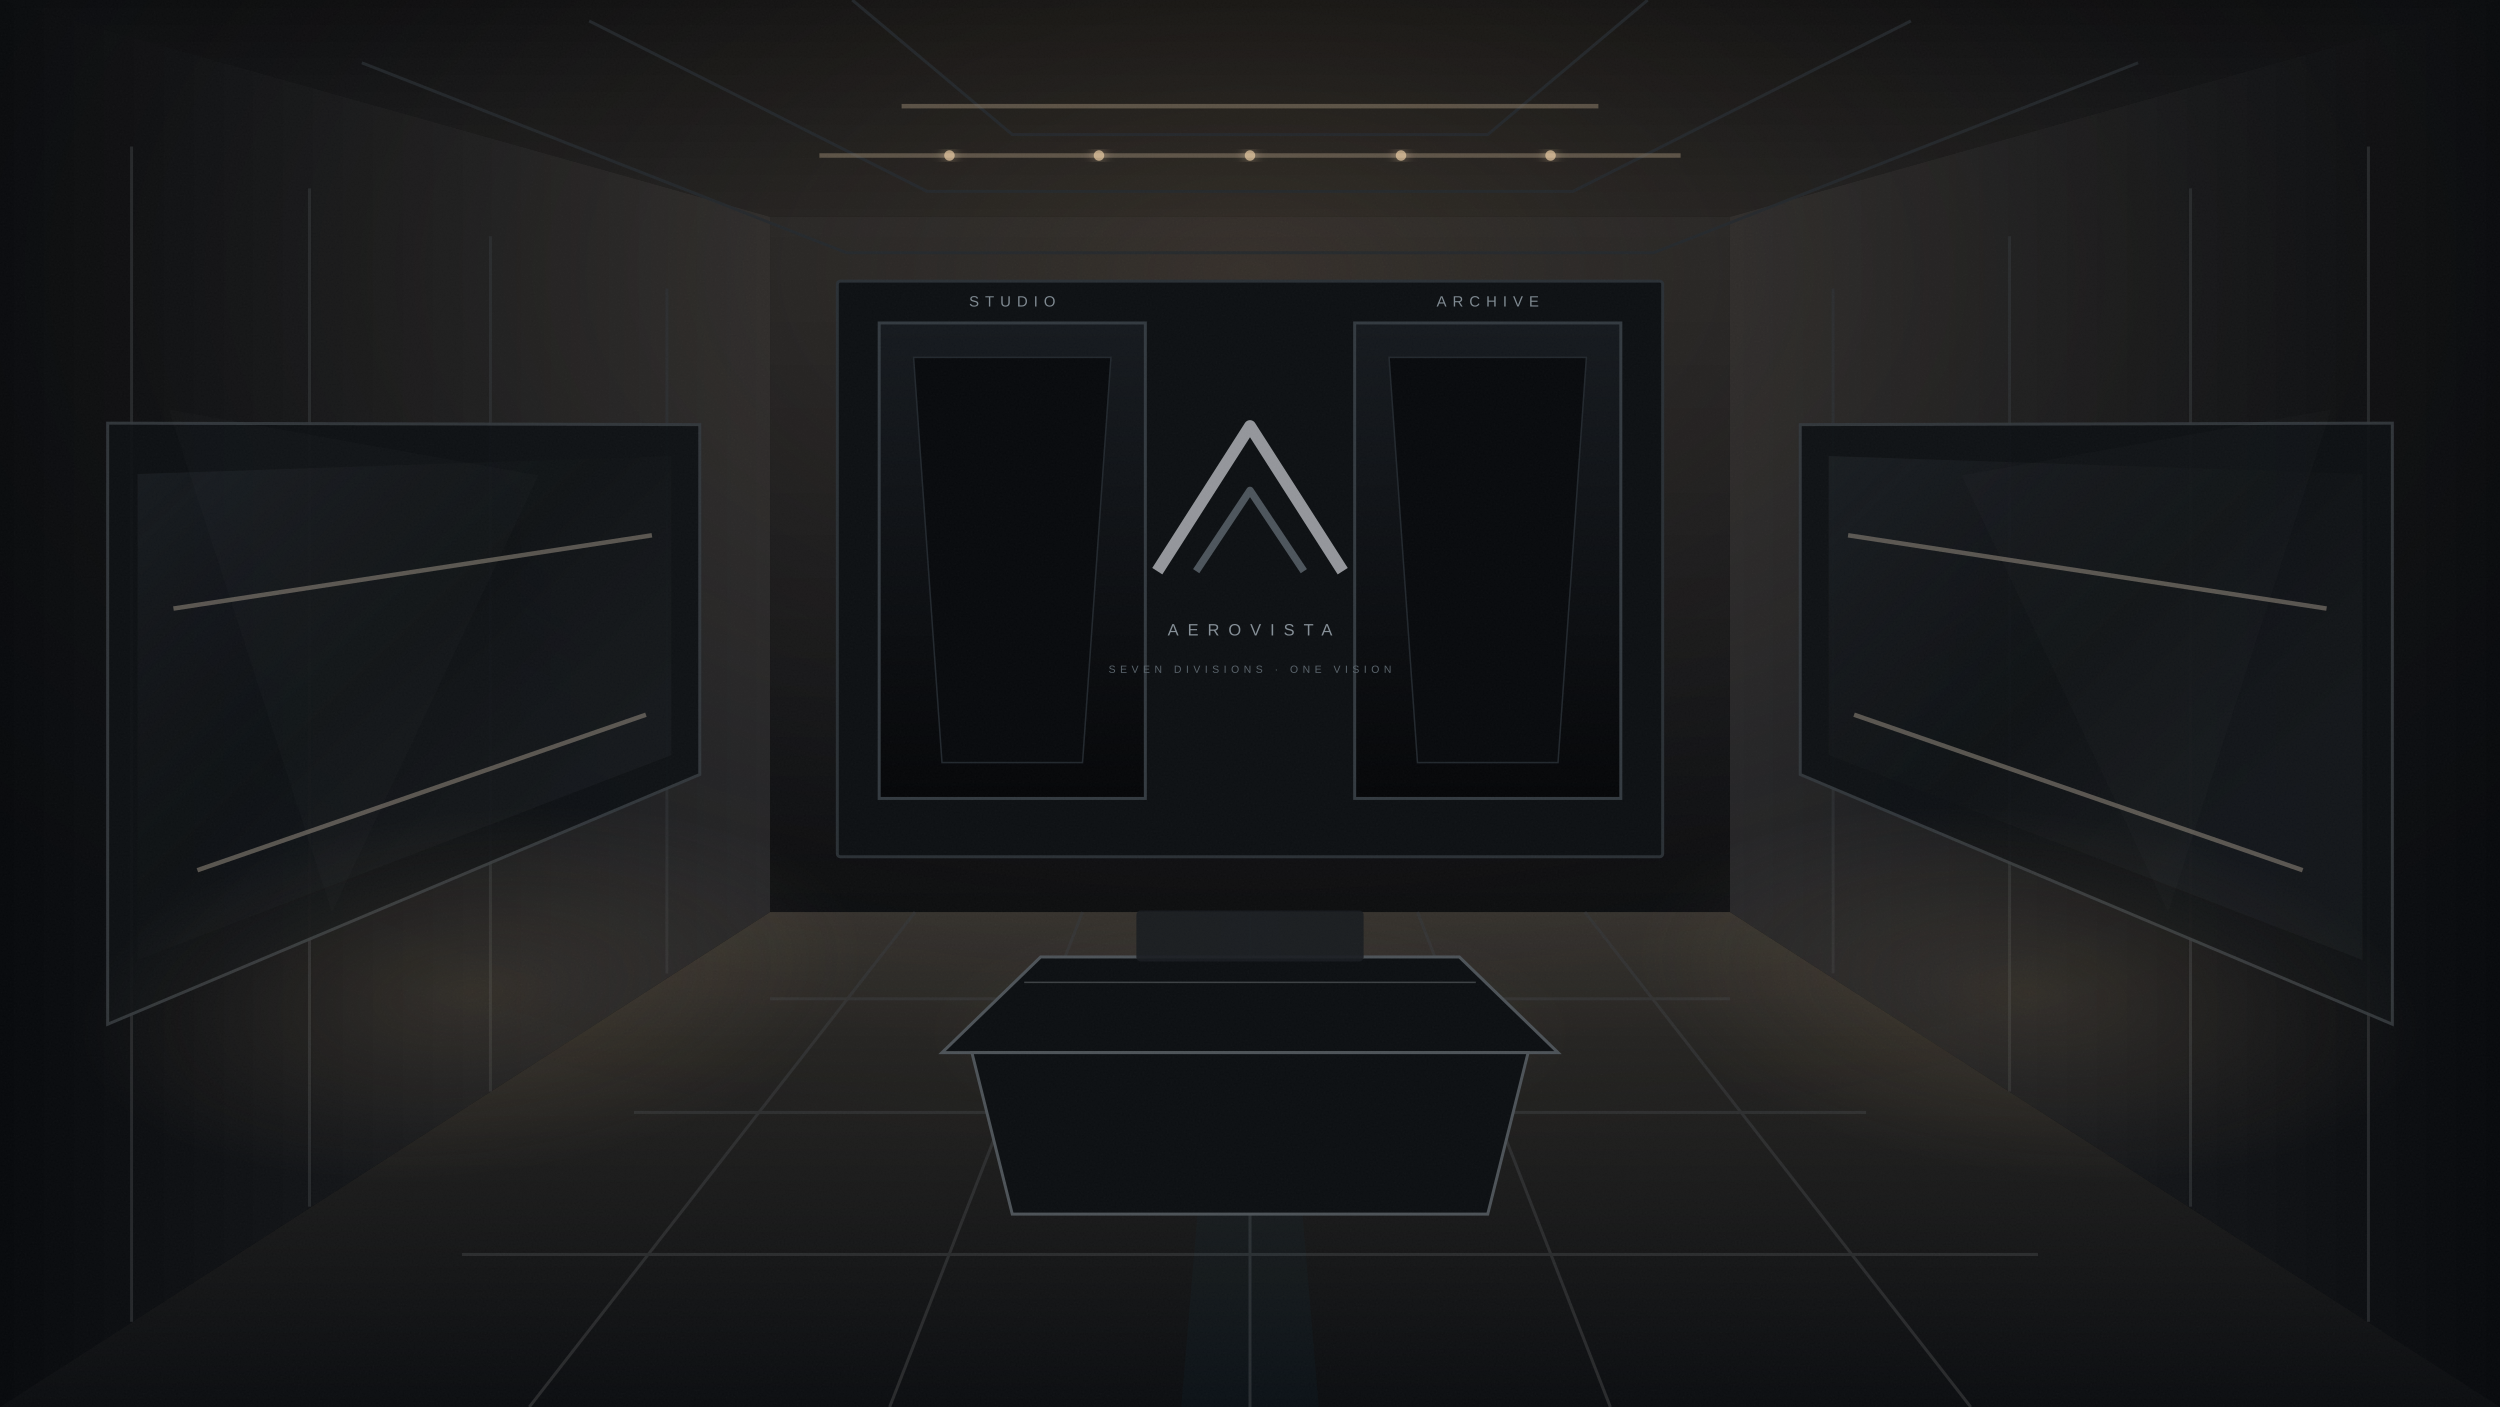
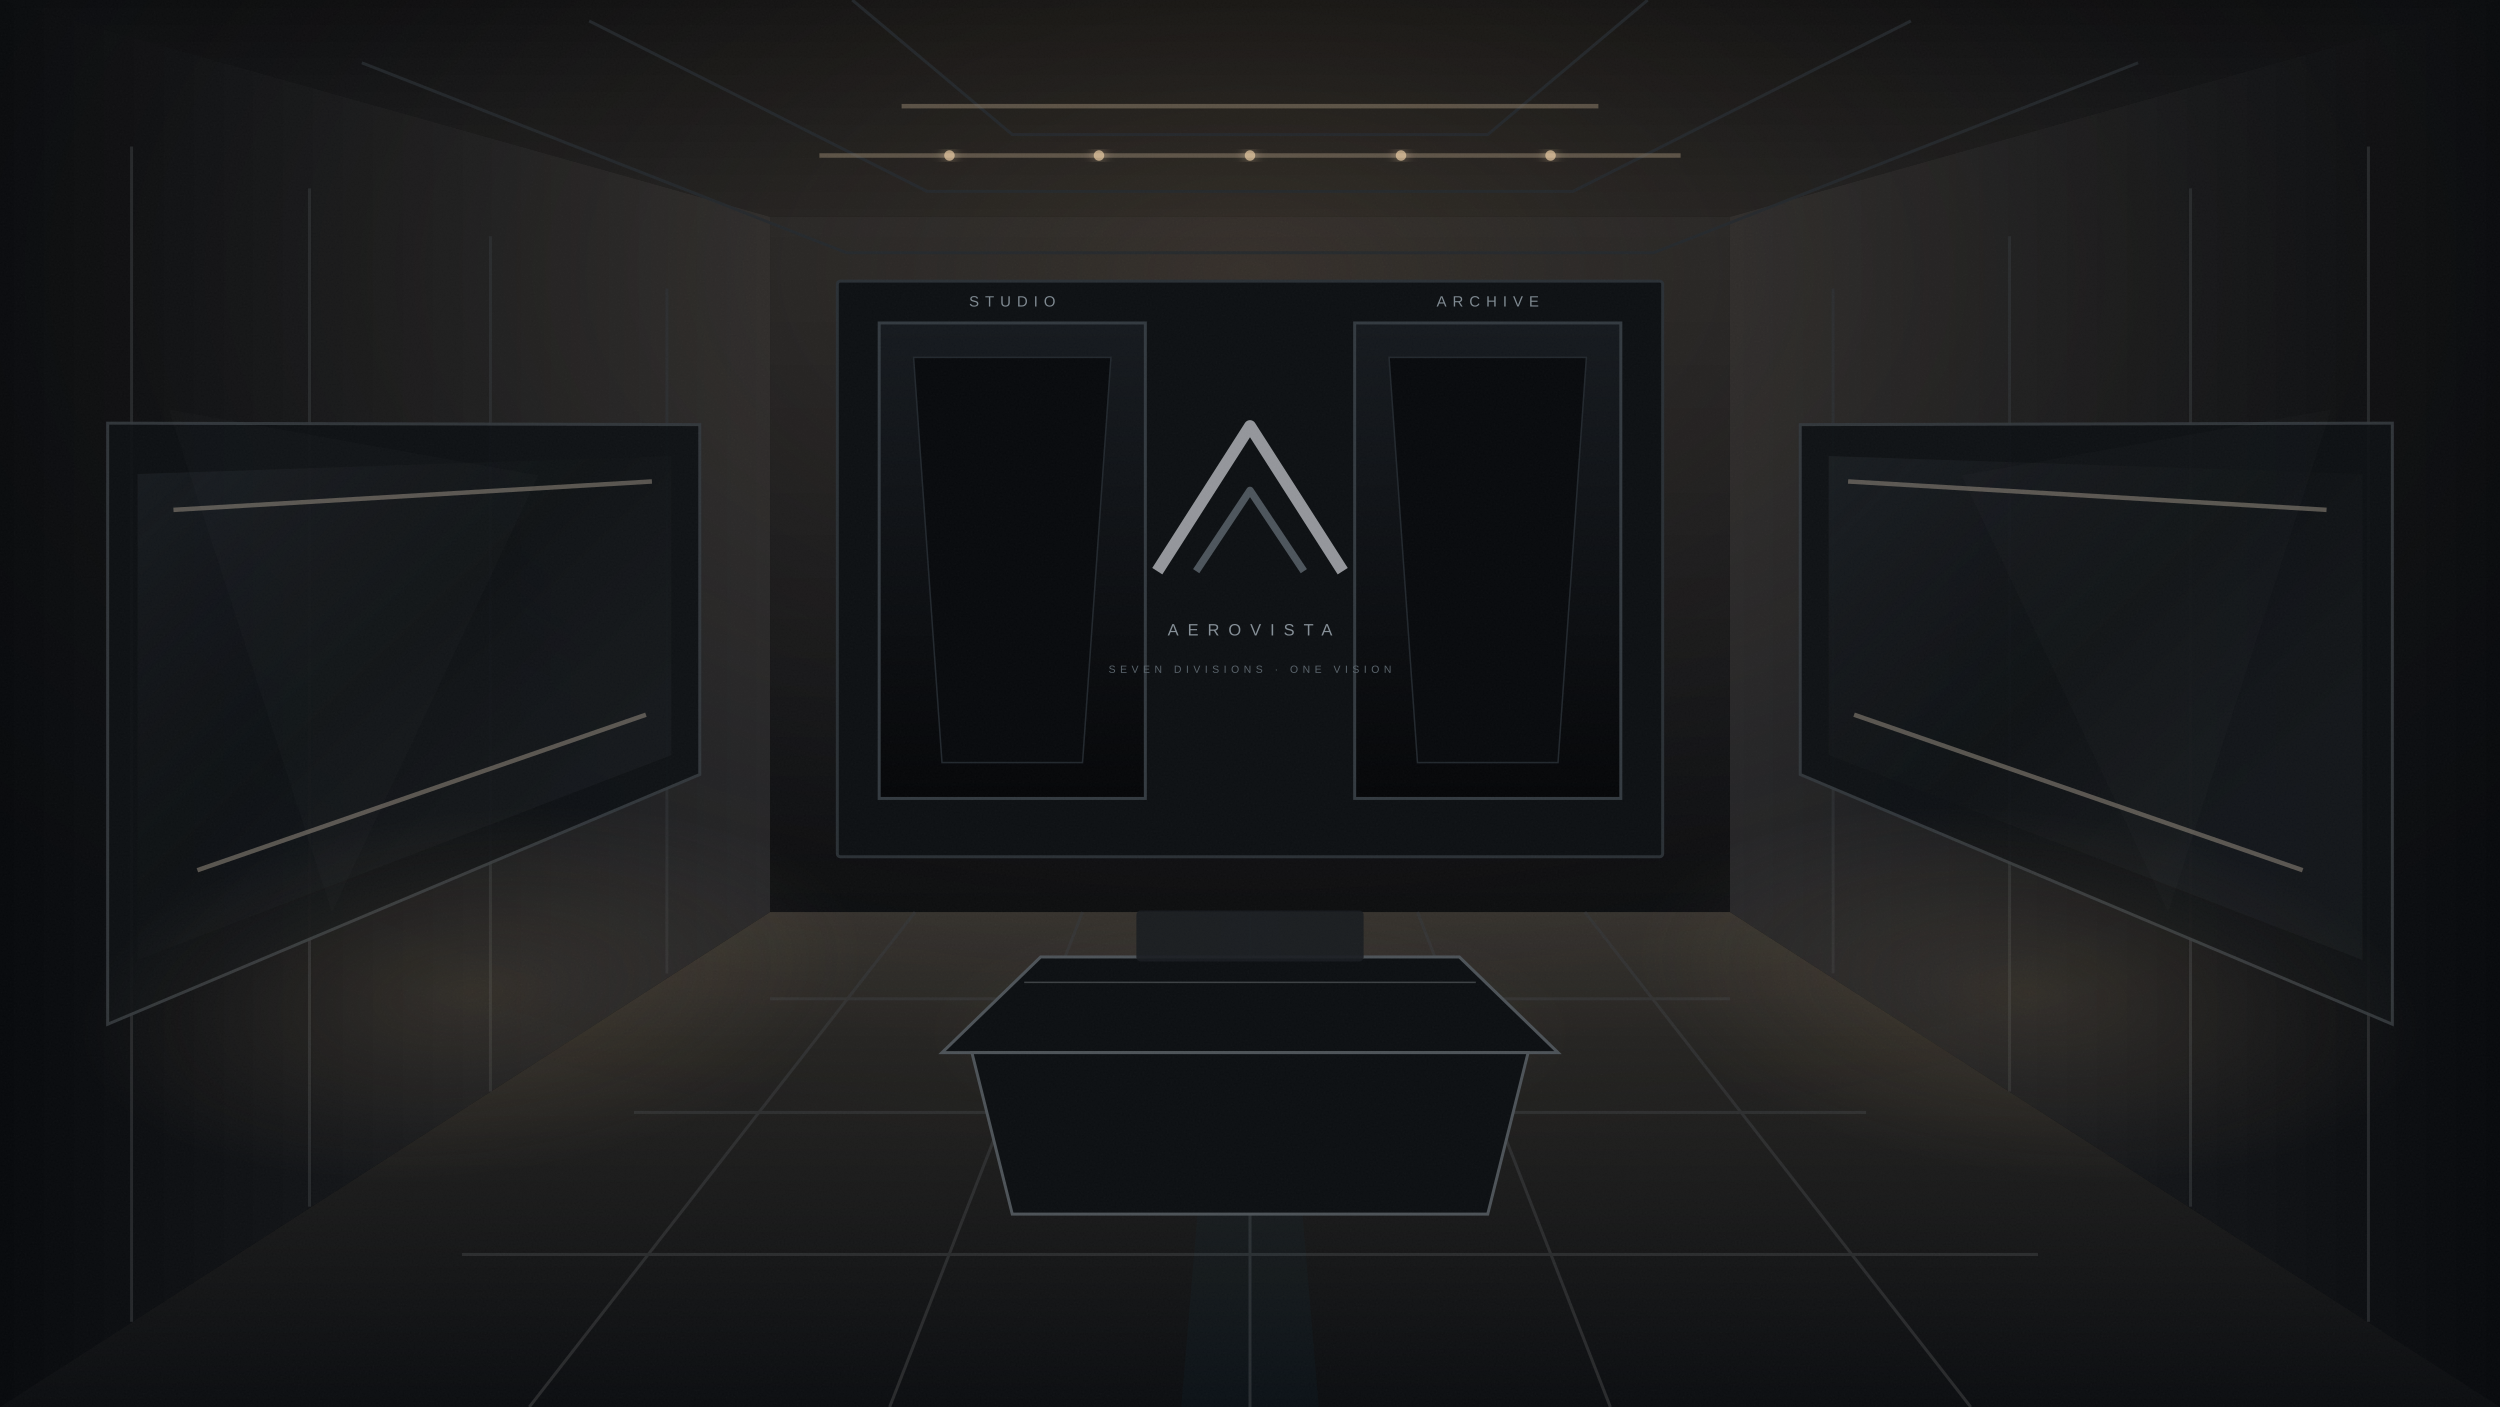
<svg xmlns="http://www.w3.org/2000/svg" viewBox="0 0 1672 941" role="img" aria-label="AeroVista Apparel boutique interior">
  <defs>
    <linearGradient id="ceiling" x1="0" y1="0" x2="0" y2="1">
      <stop stop-color="#080a0d" />
      <stop offset="1" stop-color="#15171a" />
    </linearGradient>
    <linearGradient id="back" x1="0" y1="0" x2="0" y2="1">
      <stop stop-color="#1a1c20" />
      <stop offset=".55" stop-color="#111317" />
      <stop offset="1" stop-color="#090b0e" />
    </linearGradient>
    <linearGradient id="wallL" x1="0" y1="0" x2="1" y2="0">
      <stop stop-color="#07090c" />
      <stop offset=".62" stop-color="#17191c" />
      <stop offset="1" stop-color="#222326" />
    </linearGradient>
    <linearGradient id="wallR" x1="1" y1="0" x2="0" y2="0">
      <stop stop-color="#07090c" />
      <stop offset=".62" stop-color="#17191c" />
      <stop offset="1" stop-color="#222326" />
    </linearGradient>
    <linearGradient id="floor" x1="0" y1="0" x2="0" y2="1">
      <stop stop-color="#34312d" />
      <stop offset=".26" stop-color="#242321" />
      <stop offset="1" stop-color="#0b0d10" />
    </linearGradient>
    <linearGradient id="portal" x1="0" y1="0" x2="0" y2="1">
      <stop stop-color="#15191e" />
      <stop offset="1" stop-color="#050608" />
    </linearGradient>
    <radialGradient id="warm" cx="50%" cy="19%" r="72%">
      <stop stop-color="#b8915e" stop-opacity=".18" />
      <stop offset=".55" stop-color="#7c6041" stop-opacity=".05" />
      <stop offset="1" stop-color="#000" stop-opacity="0" />
    </radialGradient>
    <radialGradient id="pool" cx="50%" cy="50%" r="50%">
      <stop stop-color="#d6b07d" stop-opacity=".14" />
      <stop offset="1" stop-color="#d6b07d" stop-opacity="0" />
    </radialGradient>
    <linearGradient id="glass" x1="0" y1="0" x2="1" y2="1">
      <stop stop-color="#2a3036" stop-opacity=".38" />
      <stop offset=".45" stop-color="#11161b" stop-opacity=".18" />
      <stop offset="1" stop-color="#65717a" stop-opacity=".08" />
    </linearGradient>
    <filter id="glow">
      <feGaussianBlur stdDeviation="4" result="b" />
      <feMerge>
        <feMergeNode in="b" />
        <feMergeNode in="SourceGraphic" />
      </feMerge>
    </filter>
    <filter id="soft">
      <feGaussianBlur stdDeviation="16" />
    </filter>
    <filter id="grain" x="-20%" y="-20%" width="140%" height="140%">
      <feTurbulence type="fractalNoise" baseFrequency=".8" numOctaves="2" seed="17" result="n" />
      <feColorMatrix in="n" type="saturate" values="0" result="g" />
      <feComponentTransfer in="g">
        <feFuncA type="table" tableValues="0 .045" />
      </feComponentTransfer>
    </filter>
  </defs>
  <rect width="1672" height="941" fill="#06080b" />
  <polygon points="0,0 515,145 1157,145 1672,0" fill="url(#ceiling)" />
  <polygon points="0,0 515,145 515,610 0,941" fill="url(#wallL)" />
  <polygon points="1672,0 1157,145 1157,610 1672,941" fill="url(#wallR)" />
  <rect x="515" y="145" width="642" height="465" fill="url(#back)" />
  <polygon points="0,941 515,610 1157,610 1672,941" fill="url(#floor)" />
  <rect width="1672" height="941" fill="url(#warm)" />
  <g fill="none" stroke="#25292d" stroke-width="2" opacity=".9">
    <path d="M242 42 L566 169 H1106 L1430 42" />
    <path d="M394 14 L620 128 H1052 L1278 14" />
    <path d="M570 0 L677 90 H995 L1102 0" />
  </g>
  <g stroke="#9a8a73" stroke-width="3" opacity=".48">
    <line x1="548" y1="104" x2="1124" y2="104" />
    <line x1="603" y1="71" x2="1069" y2="71" />
  </g>
  <g fill="#f0d1a7" opacity=".72" filter="url(#glow)">
    <circle cx="635" cy="104" r="3.5" />
    <circle cx="735" cy="104" r="3.5" />
    <circle cx="836" cy="104" r="3.5" />
    <circle cx="937" cy="104" r="3.5" />
    <circle cx="1037" cy="104" r="3.5" />
  </g>
  <g stroke="#2d3033" stroke-width="2" opacity=".75">
    <line x1="88" y1="98" x2="88" y2="884" />
    <line x1="207" y1="126" x2="207" y2="807" />
    <line x1="328" y1="158" x2="328" y2="730" />
    <line x1="446" y1="193" x2="446" y2="651" />
    <line x1="1584" y1="98" x2="1584" y2="884" />
    <line x1="1465" y1="126" x2="1465" y2="807" />
    <line x1="1344" y1="158" x2="1344" y2="730" />
    <line x1="1226" y1="193" x2="1226" y2="651" />
  </g>
  <g opacity=".92">
    <polygon points="72,283 468,284 468,518 72,685" fill="#0d1013" stroke="#33383d" stroke-width="2" />
    <polygon points="1204,284 1600,283 1600,685 1204,518" fill="#0d1013" stroke="#33383d" stroke-width="2" />
    <polygon points="92,317 449,305 449,505 92,642" fill="url(#glass)" />
    <polygon points="1223,305 1580,317 1580,642 1223,505" fill="url(#glass)" />
  </g>
  <g stroke="#8d8478" stroke-width="3" opacity=".58">
-     <line x1="116" y1="407" x2="436" y2="358" />
-     <line x1="1236" y1="358" x2="1556" y2="407" />
+     <line x1="116" y1="341" x2="436" y2="322" />
+     <line x1="1236" y1="322" x2="1556" y2="341" />
    <line x1="132" y1="582" x2="432" y2="478" />
    <line x1="1240" y1="478" x2="1540" y2="582" />
  </g>
  <g>
    <rect x="560" y="188" width="552" height="385" rx="2" fill="#0d1013" stroke="#2a3035" stroke-width="2" />
    <rect x="588" y="216" width="178" height="318" fill="url(#portal)" stroke="#333a40" stroke-width="2" />
    <rect x="906" y="216" width="178" height="318" fill="url(#portal)" stroke="#333a40" stroke-width="2" />
    <polygon points="611,239 743,239 724,510 630,510" fill="#080a0d" stroke="#22282e" />
    <polygon points="929,239 1061,239 1042,510 948,510" fill="#080a0d" stroke="#22282e" />
    <text x="677" y="205" text-anchor="middle" font-family="Montserrat,Arial,sans-serif" font-size="10" letter-spacing="4" fill="#7e8991">STUDIO</text>
    <text x="995" y="205" text-anchor="middle" font-family="Montserrat,Arial,sans-serif" font-size="10" letter-spacing="4" fill="#7e8991">ARCHIVE</text>
  </g>
  <g transform="translate(836 316)" fill="none" stroke-linejoin="round">
    <path d="M-62 66 L0 -31 L62 66" stroke="#c8cbd0" stroke-width="8" opacity=".72" />
    <path d="M-36 66 L0 12 L36 66" stroke="#4d555c" stroke-width="5" />
    <line x1="-47" y1="45" x2="47" y2="45" stroke="#00aeef" stroke-width="2" opacity=".7" filter="url(#glow)" />
  </g>
  <text x="836" y="425" text-anchor="middle" font-family="Montserrat,Arial,sans-serif" font-size="11" letter-spacing="6" fill="#858f97">AEROVISTA</text>
  <text x="836" y="450" text-anchor="middle" font-family="Montserrat,Arial,sans-serif" font-size="7" letter-spacing="3" fill="#59636b">SEVEN DIVISIONS · ONE VISION</text>
  <g stroke="#353638" stroke-width="2" opacity=".7">
    <line x1="836" y1="610" x2="836" y2="941" />
    <line x1="724" y1="610" x2="595" y2="941" />
    <line x1="948" y1="610" x2="1077" y2="941" />
    <line x1="612" y1="610" x2="354" y2="941" />
    <line x1="1060" y1="610" x2="1318" y2="941" />
    <line x1="515" y1="668" x2="1157" y2="668" />
    <line x1="424" y1="744" x2="1248" y2="744" />
    <line x1="309" y1="839" x2="1363" y2="839" />
  </g>
  <path d="M818 610 L790 941 H882 L854 610Z" fill="#00aeef" opacity=".025" />
  <line x1="836" y1="610" x2="836" y2="941" stroke="#00aeef" stroke-width="1.5" opacity=".28" filter="url(#glow)" />
  <ellipse cx="315" cy="664" rx="265" ry="122" fill="url(#pool)" transform="rotate(-7 315 664)" />
  <ellipse cx="1357" cy="664" rx="265" ry="122" fill="url(#pool)" transform="rotate(7 1357 664)" />
  <ellipse cx="836" cy="691" rx="215" ry="83" fill="url(#pool)" opacity=".65" />
  <g fill="#0c0f12" stroke="#4d5358" stroke-width="2">
    <polygon points="696,640 976,640 1042,704 630,704" />
    <polygon points="650,704 1022,704 995,812 677,812" />
  </g>
  <path d="M685 657 H987" stroke="#a7adb1" stroke-width="1" opacity=".32" />
  <rect x="760" y="609" width="152" height="34" rx="3" fill="#181c20" opacity=".9" />
  <path d="M113 274 L360 318 L222 610" fill="#fff" opacity=".012" />
  <path d="M1559 274 L1312 318 L1450 610" fill="#fff" opacity=".012" />
  <rect width="1672" height="941" filter="url(#grain)" opacity=".65" />
</svg>
